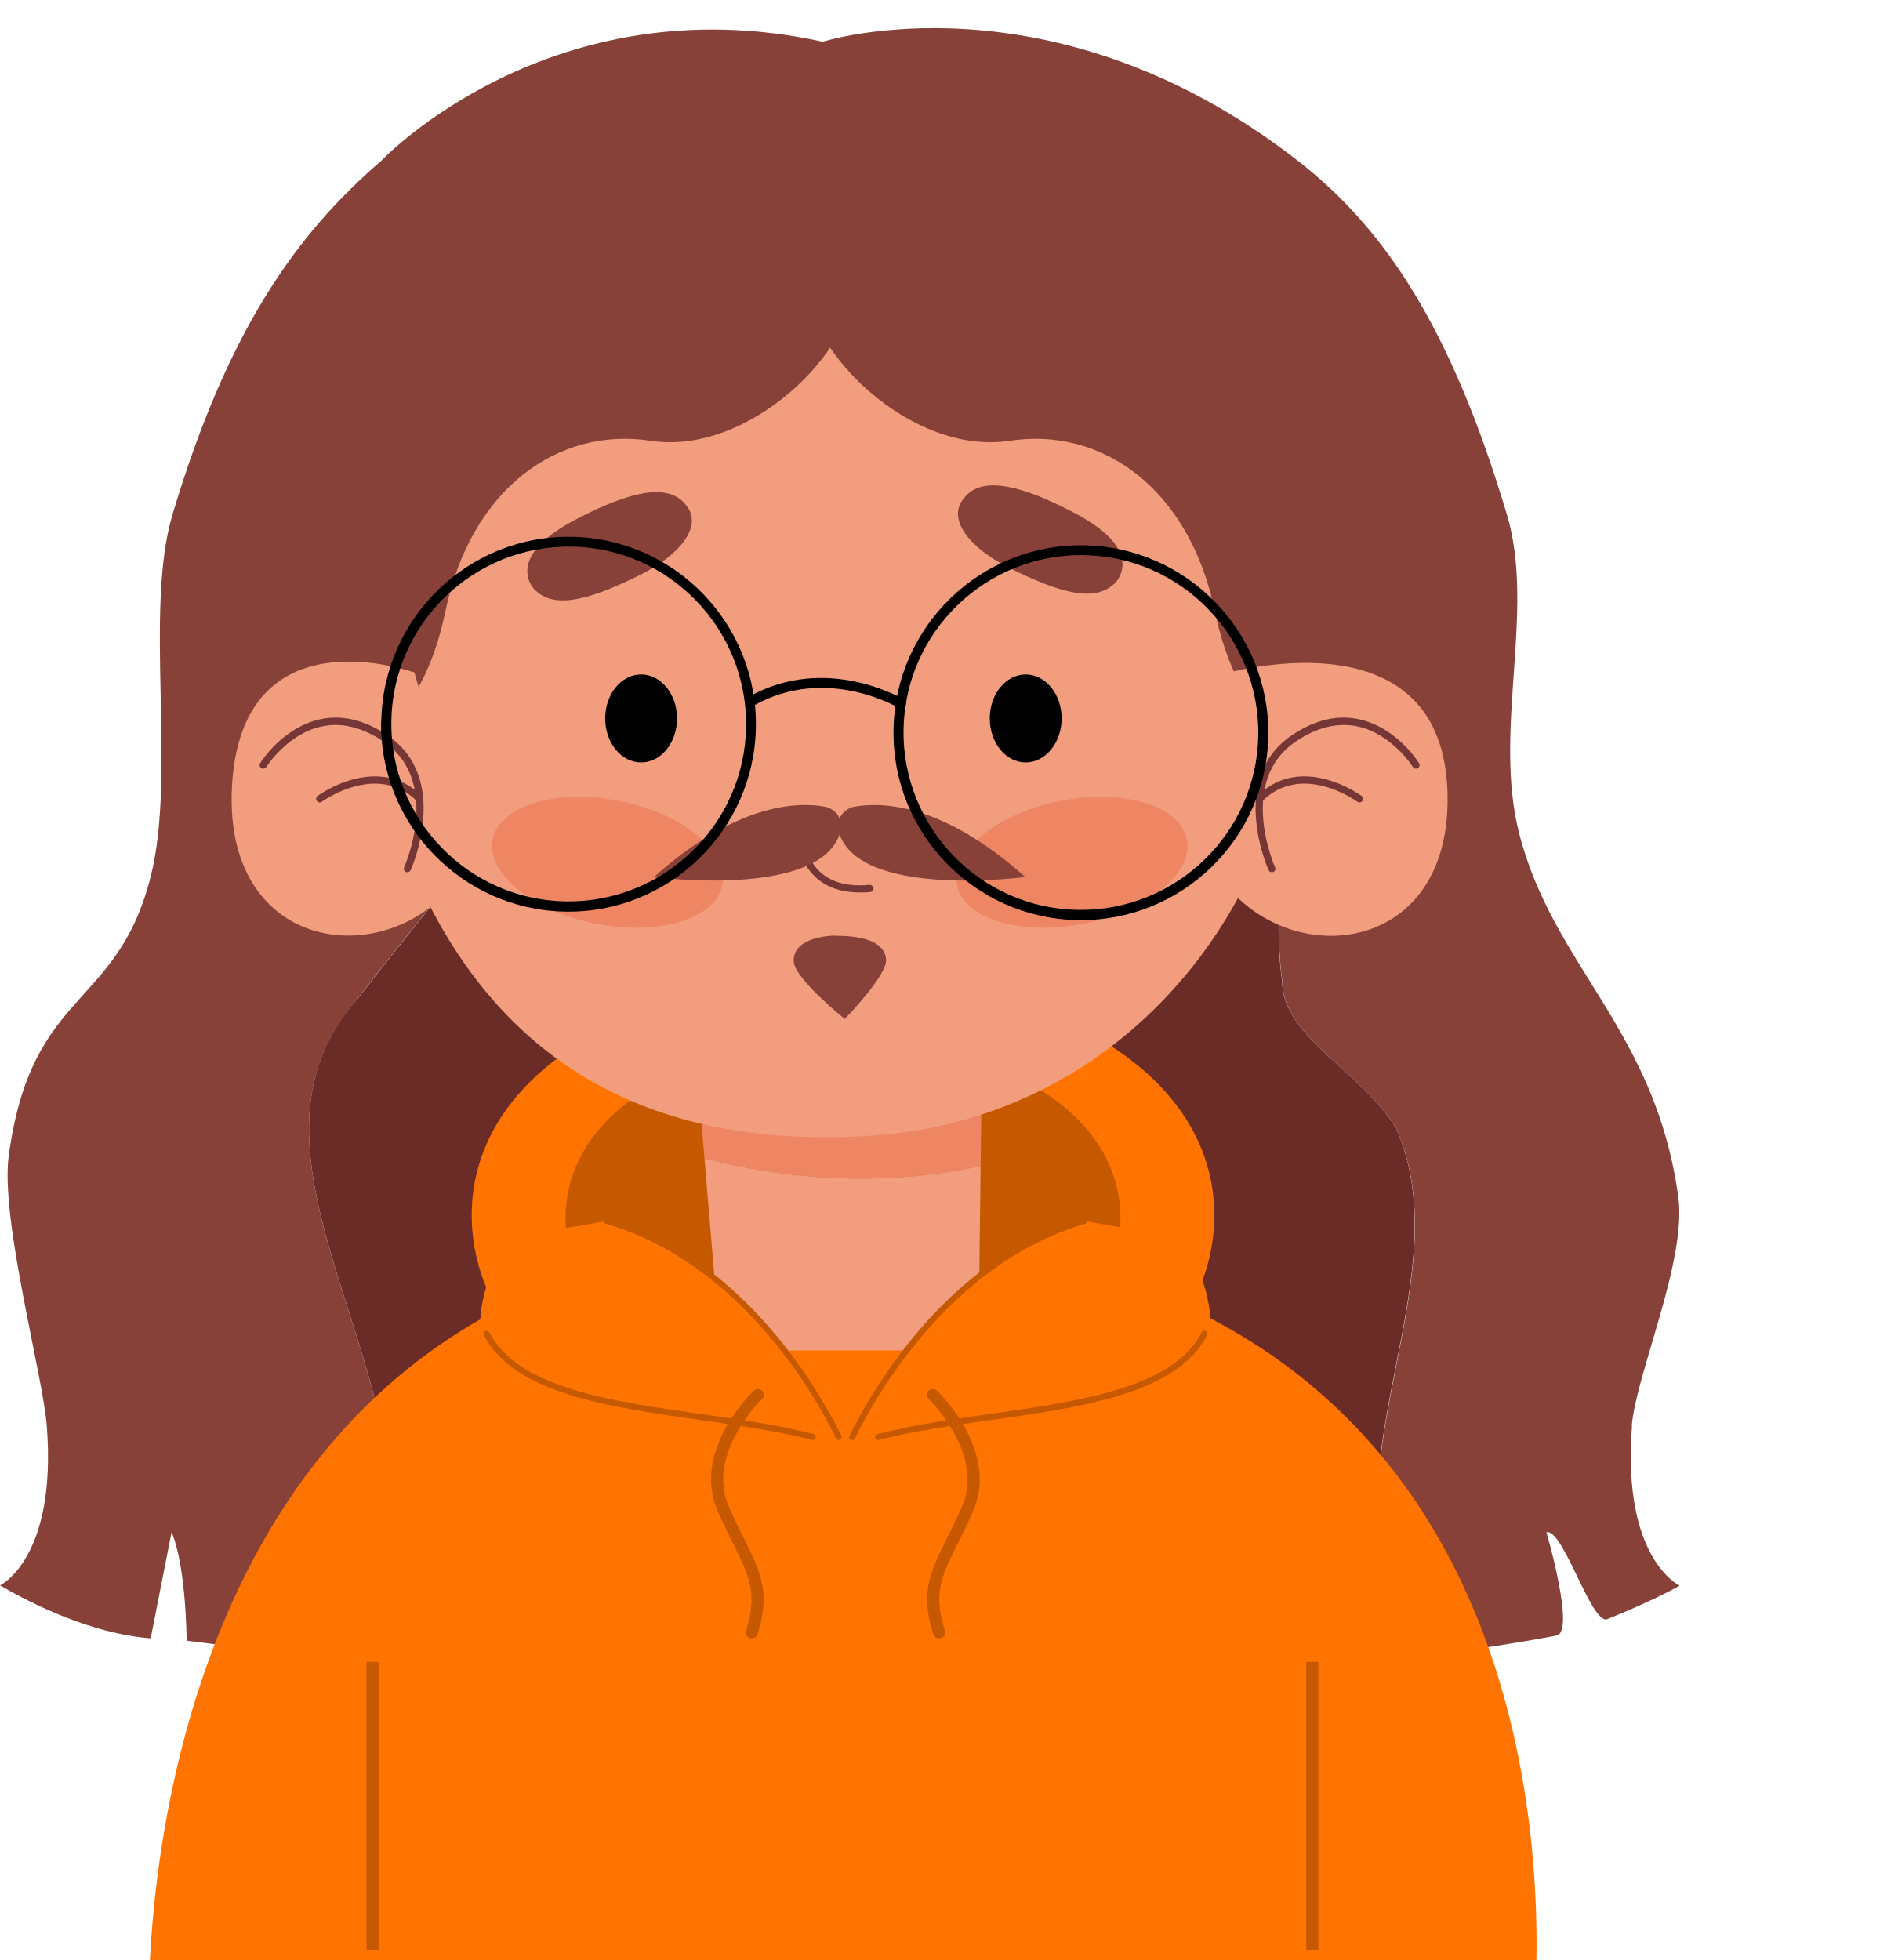
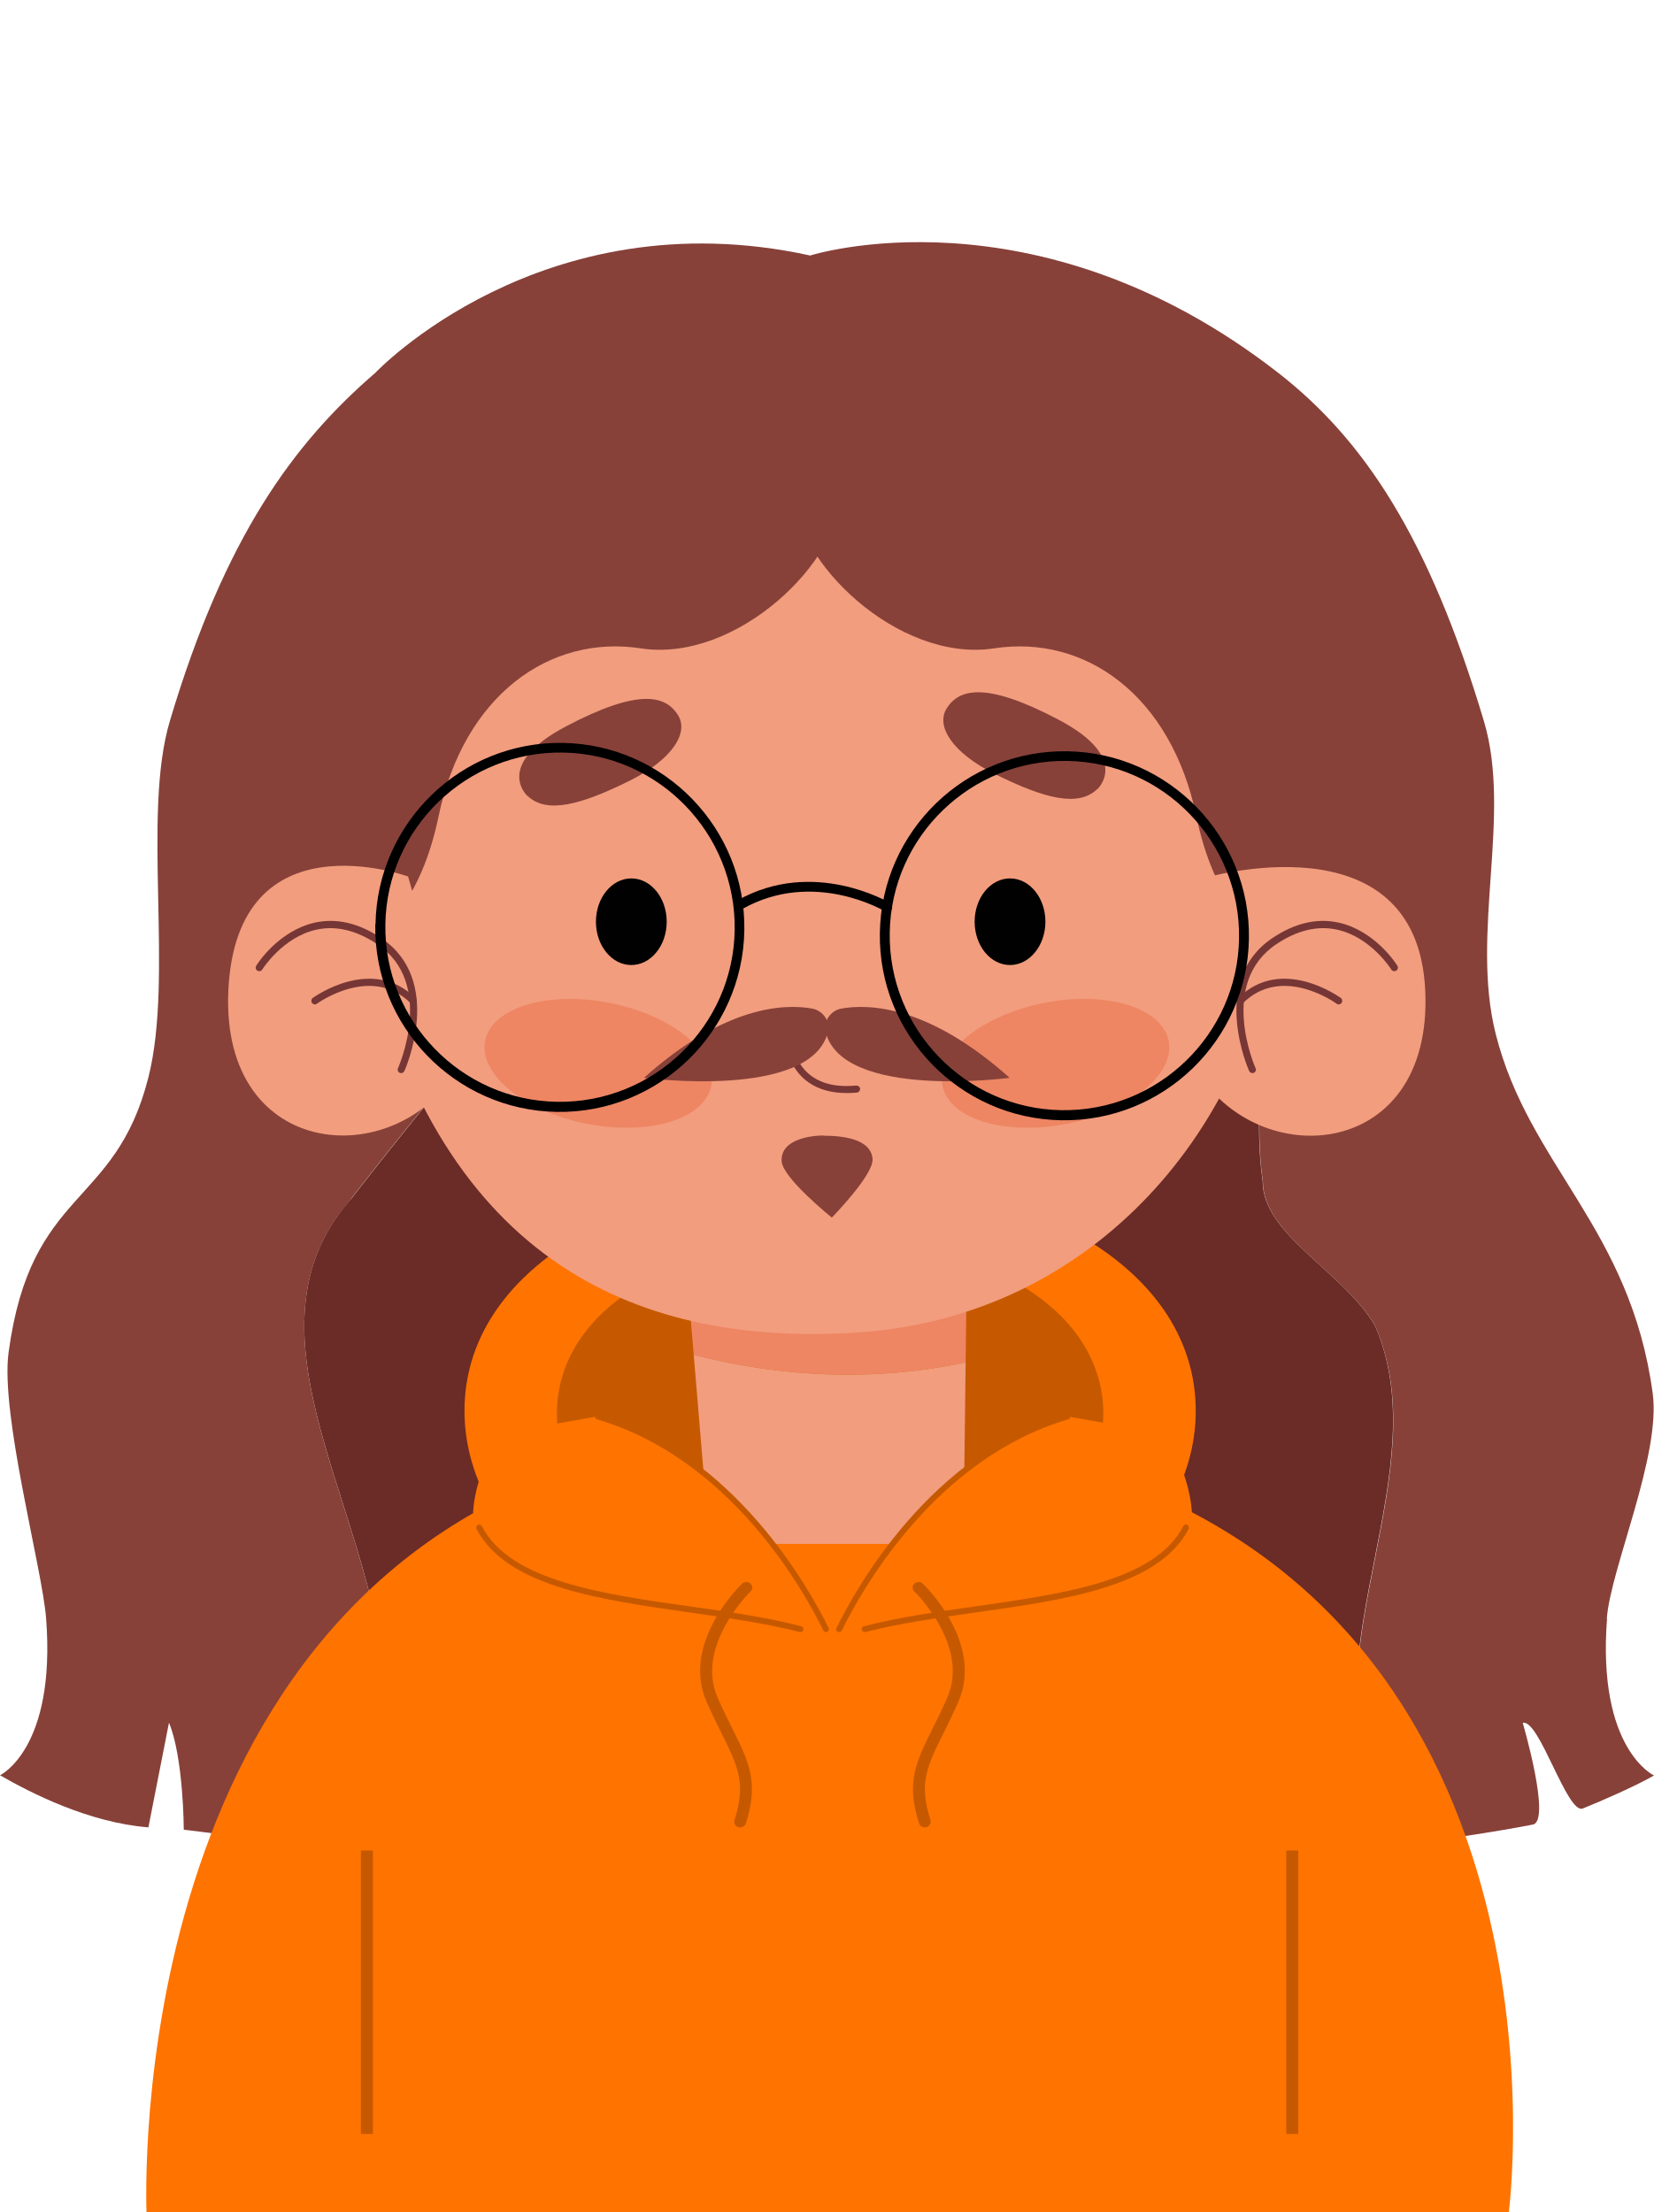
- <svg xmlns="http://www.w3.org/2000/svg" id="Camada_2" viewBox="0 10 87.12 90">
+ <svg xmlns="http://www.w3.org/2000/svg" id="Camada_2" viewBox="0 0 77.12 103.17">
  <defs>
    <style>.cls-1{fill:#6b2b26;}.cls-2{fill:#f29d7e;}.cls-3{fill:#ff7300;}.cls-4{fill:#000100;}.cls-5{fill:#ee8663;}.cls-6{letter-spacing:0em;}.cls-7{letter-spacing:0em;}.cls-8{fill:#874139;}.cls-9{fill:#c65900;}.cls-10{fill:#763635;}.cls-11{fill:#ccc;font-family:Montserrat-Bold, Montserrat;font-size:6.77px;}.cls-12{letter-spacing:-.05em;}</style>
  </defs>
  <g id="OBJECTS">
    <g>
      <g>
        <path class="cls-8" d="M16.37,55.91c5.22-6.72,10.44-12.61,15.66-20.17,1.81-2.72,3.95-4.15,6.23-4.66,0,0,3.61-16.25-.51-19.17-12.52-2.72-20.25,5.48-20.25,5.48-3.8,3.28-7.01,7.63-9.58,16.24-1.31,4.4,.19,11.92-1,16.62-1.55,6.14-5.48,5.11-6.52,12.83-.39,2.9,1.57,10.07,1.75,12.4,.47,6.09-2.15,7.32-2.15,7.32,1.46,.84,4.15,2.21,6.92,2.43l.96-4.88c.68,1.62,.69,4.99,.69,4.99,1.89,.21,5.45,.79,7.37,.76,1.23-1.75,1.93-3.78,1.93-5.81,.75-8.4-7.46-17.65-1.49-24.37Z" />
        <path class="cls-8" d="M74.93,75.48c.18-2.33,2.53-7.59,2.14-10.49-1.04-7.71-5.77-10.62-7.32-16.76-1.19-4.7,.76-10.2-.55-14.59-2.57-8.61-5.62-13.15-9.58-16.24-11.34-8.84-21.85-5.48-21.85-5.48l1.09,19.06c6.06-.95,13.05,4.22,17.79,8.98,3.73,3.36,1.49,10.08,2.24,15.13,0,2.52,3.73,4.2,5.22,6.72,2.98,6.72-2.98,15.13,0,21.85,.22,.86,.54,1.64,.94,2.37,1.59-.1,4.9-.63,6.43-.93,.87-.17-.47-4.74-.47-4.74,.76-.22,2.07,4.28,2.8,3.99,.9-.36,2.49-1.06,3.32-1.54,0,0-2.66-1.22-2.19-7.32Z" />
        <path class="cls-1" d="M64.1,61.8c-1.49-2.52-5.22-4.2-5.22-6.72-.75-5.04,1.49-11.76-2.24-15.13-4.75-4.76-11.74-9.92-17.79-8.98l-.29,13.45-.29-13.34c-2.29,.52-4.42,1.94-6.23,4.66-5.22,7.56-10.44,13.45-15.66,20.17-5.97,6.72,2.24,15.97,1.49,24.37,0,2.03-.7,4.06-1.93,5.81,10.01-.18,19.82-3.22,22.62-4.16,3.17,1.06,15.25,4.79,26.48,4.08-.39-.73-.72-1.51-.94-2.37-2.98-6.72,2.98-15.13,0-21.85Z" />
        <path class="cls-2" d="M38.72,81.39s8.91-12.34,9.33-14.37c-2.99-.72-6.36-1.13-10.18-1.13-2.98,0-5.68,.31-8.12,.88,.28,1.86,8.97,14.62,8.97,14.62Z" />
        <path class="cls-3" d="M55.76,65.8c0,6.59-7.63,11.93-17.05,11.93s-17.05-5.34-17.05-11.93,7.63-10.91,17.05-10.91,17.05,4.32,17.05,10.91Z" />
        <path class="cls-9" d="M51.45,65.93c0,4.92-5.7,8.91-12.74,8.91s-12.74-3.99-12.74-8.91,5.7-8.15,12.74-8.15,12.74,3.23,12.74,8.15Z" />
        <g>
          <path class="cls-5" d="M32.01,59.18l.34,4.01c4.25,1.1,8.63,1.23,12.68,.35l.07-5.73-13.09,1.38Z" />
          <path class="cls-2" d="M32.35,63.19l.51,6.09s.72,3.26,5.7,3.26c5.58,0,6.4-3.26,6.4-3.26l.07-5.74c-4.05,.88-8.43,.75-12.68-.35Z" />
        </g>
        <path class="cls-2" d="M58.36,26.16s2.2,6.91,1.1,16.88c-1.02,9.2-8.21,18.38-19.5,19.11-10.62,.69-19.7-3.65-23.01-18.55-3.31-14.89,1.94-25.73,15.58-28.46,13.43-2.7,23.29,2.26,25.83,11.02Z" />
        <path class="cls-8" d="M24.6,37.13s-1.63-1.45,1.81-3.26c3.44-1.81,4.65-1.41,5.21-.51,.51,.83-.28,2.06-2.23,3.04-2.35,1.17-3.91,1.56-4.79,.72Z" />
        <path class="cls-8" d="M51.16,36.82s1.63-1.45-1.81-3.26c-3.44-1.81-4.65-1.41-5.21-.51-.51,.83,.28,2.06,2.23,3.04,2.35,1.17,3.91,1.56,4.79,.72Z" />
        <g>
          <path class="cls-10" d="M39.48,50.98c-2.5,0-2.79-2.08-2.79-2.1-.01-.09,.05-.17,.14-.18,.09-.01,.17,.05,.18,.14,.01,.08,.3,2.05,2.92,1.79,.09,0,.17,.06,.18,.15,0,.09-.06,.17-.15,.18-.17,.02-.33,.02-.49,.02Z" />
          <path class="cls-5" d="M33.17,50.64c-.31,1.56-2.92,2.35-5.83,1.77-2.91-.58-5.02-2.31-4.72-3.86,.31-1.56,2.92-2.35,5.83-1.77,2.91,.58,5.02,2.31,4.72,3.86Z" />
          <ellipse class="cls-4" cx="29.44" cy="42.99" rx="1.65" ry="2.02" />
          <path class="cls-4" d="M48.75,42.99c0,1.11-.74,2.02-1.65,2.02s-1.65-.9-1.65-2.02,.74-2.02,1.65-2.02,1.65,.9,1.65,2.02Z" />
          <path class="cls-5" d="M43.95,50.64c.31,1.56,2.92,2.35,5.83,1.77,2.91-.58,5.02-2.31,4.72-3.86-.31-1.56-2.92-2.35-5.83-1.77-2.91,.58-5.02,2.31-4.72,3.86Z" />
        </g>
        <path class="cls-8" d="M37.87,47.04c-1.29-.23-4.07-.14-7.84,3.23,0,0,7.79,1.04,8.58-2.14,.12-.5-.24-1-.74-1.09Z" />
        <path class="cls-8" d="M39.24,47.04c1.29-.23,4.07-.14,7.84,3.23,0,0-7.79,1.04-8.58-2.14-.12-.5,.24-1,.74-1.09Z" />
        <path class="cls-8" d="M38.4,52.97c1.39,0,2.24,.35,2.29,1.09,.05,.74-1.9,2.73-1.9,2.73,0,0-2.3-1.85-2.34-2.63-.06-1.03,1.38-1.2,1.96-1.2Z" />
        <path class="cls-8" d="M13.39,45.06s5.46,.71,7.06-6.98c1.18-5.67,5.2-8.49,9.43-7.84,4.51,.69,9.41-4.16,9.3-7.29l.79-9.02s-19.9-1.64-24.45,9.81c-4.55,11.45-6.03,21.02-6.03,21.02l3.9,.3Z" />
        <path class="cls-8" d="M62.85,45.06s-5.46,.71-7.06-6.98c-1.18-5.67-5.2-8.49-9.43-7.84-4.51,.69-9.41-4.16-9.3-7.29l-.79-9.02s19.9-1.64,24.45,9.81c4.55,11.45,5.54,21.32,5.54,21.32h-3.42Z" />
        <g>
          <path class="cls-2" d="M55.61,49.57l.48-8.6s9.96-2.98,10.37,5.19c.41,8.17-8.17,8.58-10.86,3.41Z" />
          <path class="cls-10" d="M58.4,50.05s.05,0,.07-.01c.08-.04,.12-.13,.08-.22-.02-.04-1.76-3.97,.98-5.79,.96-.64,1.91-.87,2.82-.67,1.57,.34,2.52,1.84,2.53,1.86,.05,.08,.15,.1,.23,.05,.08-.05,.1-.15,.05-.23-.04-.07-1.03-1.63-2.74-2.01-1-.22-2.04,.02-3.08,.72-2.97,1.98-1.11,6.16-1.09,6.2,.03,.06,.09,.1,.15,.1Z" />
          <path class="cls-10" d="M62.43,46.85s.1-.02,.13-.07c.05-.07,.04-.18-.03-.23-.03-.02-2.77-2.03-4.81,.02-.06,.06-.06,.17,0,.23,.06,.06,.17,.06,.23,0,1.84-1.84,4.36,0,4.39,.02,.03,.02,.06,.03,.1,.03Z" />
          <path class="cls-2" d="M21.51,49.57l-2.48-8.69s-7.96-2.9-8.38,5.27c-.41,8.17,8.17,8.58,10.86,3.41Z" />
          <path class="cls-10" d="M18.71,50.05s-.05,0-.07-.01c-.08-.04-.12-.13-.08-.22,.02-.04,1.76-3.97-.98-5.79-.96-.64-1.91-.87-2.82-.67-1.57,.34-2.52,1.84-2.53,1.86-.05,.08-.15,.1-.23,.05-.08-.05-.1-.15-.05-.23,.04-.07,1.03-1.63,2.74-2.01,1-.22,2.04,.02,3.08,.72,2.97,1.98,1.11,6.16,1.09,6.2-.03,.06-.09,.1-.15,.1Z" />
          <path class="cls-10" d="M14.68,46.85s-.1-.02-.13-.07c-.05-.07-.04-.18,.03-.23,.03-.02,2.77-2.03,4.81,.02,.06,.06,.06,.17,0,.23-.06,.06-.17,.06-.23,0-1.84-1.84-4.36,0-4.39,.02-.03,.02-.06,.03-.1,.03Z" />
        </g>
        <path class="cls-3" d="M50.83,68.57c23.09,7.34,19.53,34.6,19.53,34.6H6.83c0-.59-1.16-28.55,21.09-35.06l3.13,3.9h16.25l3.53-3.44Z" />
        <g>
          <path class="cls-3" d="M27.87,66.06c7.35,2.16,10.84,10.35,10.84,10.35-5.32-2-15.24-.99-16.65-5.86,0,0,.05-1.97,1.41-3.71" />
          <path class="cls-9" d="M37.32,76.12s-.02,0-.03,0c-1.54-.4-3.36-.66-5.11-.91-4.22-.6-8.57-1.21-9.96-3.9-.03-.07,0-.15,.06-.19,.07-.03,.15,0,.19,.06,1.32,2.56,5.61,3.17,9.75,3.75,1.76,.25,3.59,.51,5.14,.92,.07,.02,.12,.09,.1,.17-.02,.06-.07,.1-.13,.1Z" />
          <path class="cls-9" d="M38.51,76.12c-.05,0-.1-.03-.12-.08-.9-1.85-4.32-8.01-10.55-9.84-.07-.02-.12-.1-.09-.17,.02-.07,.1-.11,.17-.09,6.33,1.86,9.8,8.12,10.72,9.99,.03,.07,0,.15-.06,.18-.02,0-.04,.01-.06,.01Z" />
          <path class="cls-3" d="M35.39,74.04c0,.32-.26,.57-.59,.57s-.59-.26-.59-.57,.26-.57,.59-.57,.59,.26,.59,.57Z" />
          <path class="cls-9" d="M34.51,85.23s-.05,0-.08-.01c-.14-.04-.22-.19-.18-.33,.55-1.71,.17-2.49-.6-4.04-.21-.42-.44-.89-.69-1.45-1.22-2.74,1.53-5.43,1.65-5.54,.11-.1,.28-.1,.39,0,.11,.1,.11,.27,0,.37-.03,.02-2.6,2.55-1.53,4.96,.24,.55,.47,1.01,.68,1.43,.78,1.57,1.25,2.52,.63,4.43-.04,.11-.14,.18-.26,.18Z" />
        </g>
        <g>
          <path class="cls-3" d="M49.77,66.06c-7.35,2.16-10.84,10.35-10.84,10.35,5.32-2,15.24-.99,16.65-5.86,0,0-.05-1.97-1.41-3.71" />
          <path class="cls-9" d="M40.32,76.12c-.06,0-.12-.04-.13-.1-.02-.07,.02-.15,.1-.17,1.56-.41,3.38-.67,5.14-.92,4.15-.59,8.43-1.19,9.75-3.75,.04-.07,.12-.09,.19-.06,.07,.03,.09,.12,.06,.19-1.39,2.69-5.75,3.31-9.96,3.9-1.76,.25-3.57,.51-5.11,.91-.01,0-.02,0-.03,0Z" />
          <path class="cls-9" d="M39.13,76.12s-.04,0-.06-.01c-.07-.03-.1-.12-.06-.18,.91-1.87,4.39-8.13,10.72-9.99,.08-.02,.15,.02,.17,.09,.02,.07-.02,.15-.09,.17-6.22,1.83-9.65,8-10.55,9.84-.02,.05-.07,.08-.12,.08Z" />
          <path class="cls-3" d="M42.25,74.04c0,.32,.26,.57,.59,.57s.59-.26,.59-.57-.26-.57-.59-.57-.59,.26-.59,.57Z" />
          <path class="cls-9" d="M43.13,85.23s.05,0,.08-.01c.14-.04,.22-.19,.18-.33-.55-1.71-.17-2.49,.6-4.04,.21-.42,.44-.89,.69-1.45,1.22-2.74-1.53-5.43-1.65-5.54-.11-.1-.28-.1-.39,0-.11,.1-.11,.27,0,.37,.03,.02,2.6,2.55,1.53,4.96-.24,.55-.47,1.01-.68,1.43-.78,1.57-1.25,2.52-.63,4.43,.04,.11,.14,.18,.26,.18Z" />
        </g>
        <g>
          <rect class="cls-9" x="16.83" y="86.31" width=".56" height="13.22" />
          <rect class="cls-9" x="59.98" y="86.31" width=".56" height="13.22" />
        </g>
        <g>
          <path d="M41.03,43.5c.08-4.74,4-8.54,8.75-8.46,4.74,.08,8.54,4,8.46,8.75-.08,4.74-4,8.54-8.75,8.46-4.74-.08-8.54-4-8.46-8.74Zm.46,0c-.07,4.49,3.52,8.21,8.01,8.28,4.49,.07,8.21-3.52,8.28-8.01,.07-4.49-3.52-8.21-8.01-8.28-4.49-.07-8.21,3.52-8.28,8.01Z" />
          <path d="M17.51,43.11c.08-4.74,4-8.54,8.74-8.46,4.74,.08,8.54,4,8.46,8.75-.08,4.74-4,8.54-8.75,8.46-4.74-.08-8.54-4-8.46-8.75Zm.46,0c-.07,4.49,3.52,8.21,8.01,8.28,4.49,.07,8.21-3.52,8.28-8.01,.07-4.49-3.52-8.21-8.01-8.28-4.49-.07-8.21,3.52-8.28,8.01Z" />
          <path d="M34.51,42.42s.08,0,.12-.03c3.31-1.86,6.59,.09,6.63,.11,.11,.07,.25,.03,.31-.08,.07-.11,.03-.25-.08-.31-.04-.02-3.55-2.11-7.09-.12-.11,.06-.15,.2-.09,.31,.04,.07,.12,.12,.2,.12Z" />
        </g>
      </g>
    </g>
  </g>
</svg>
